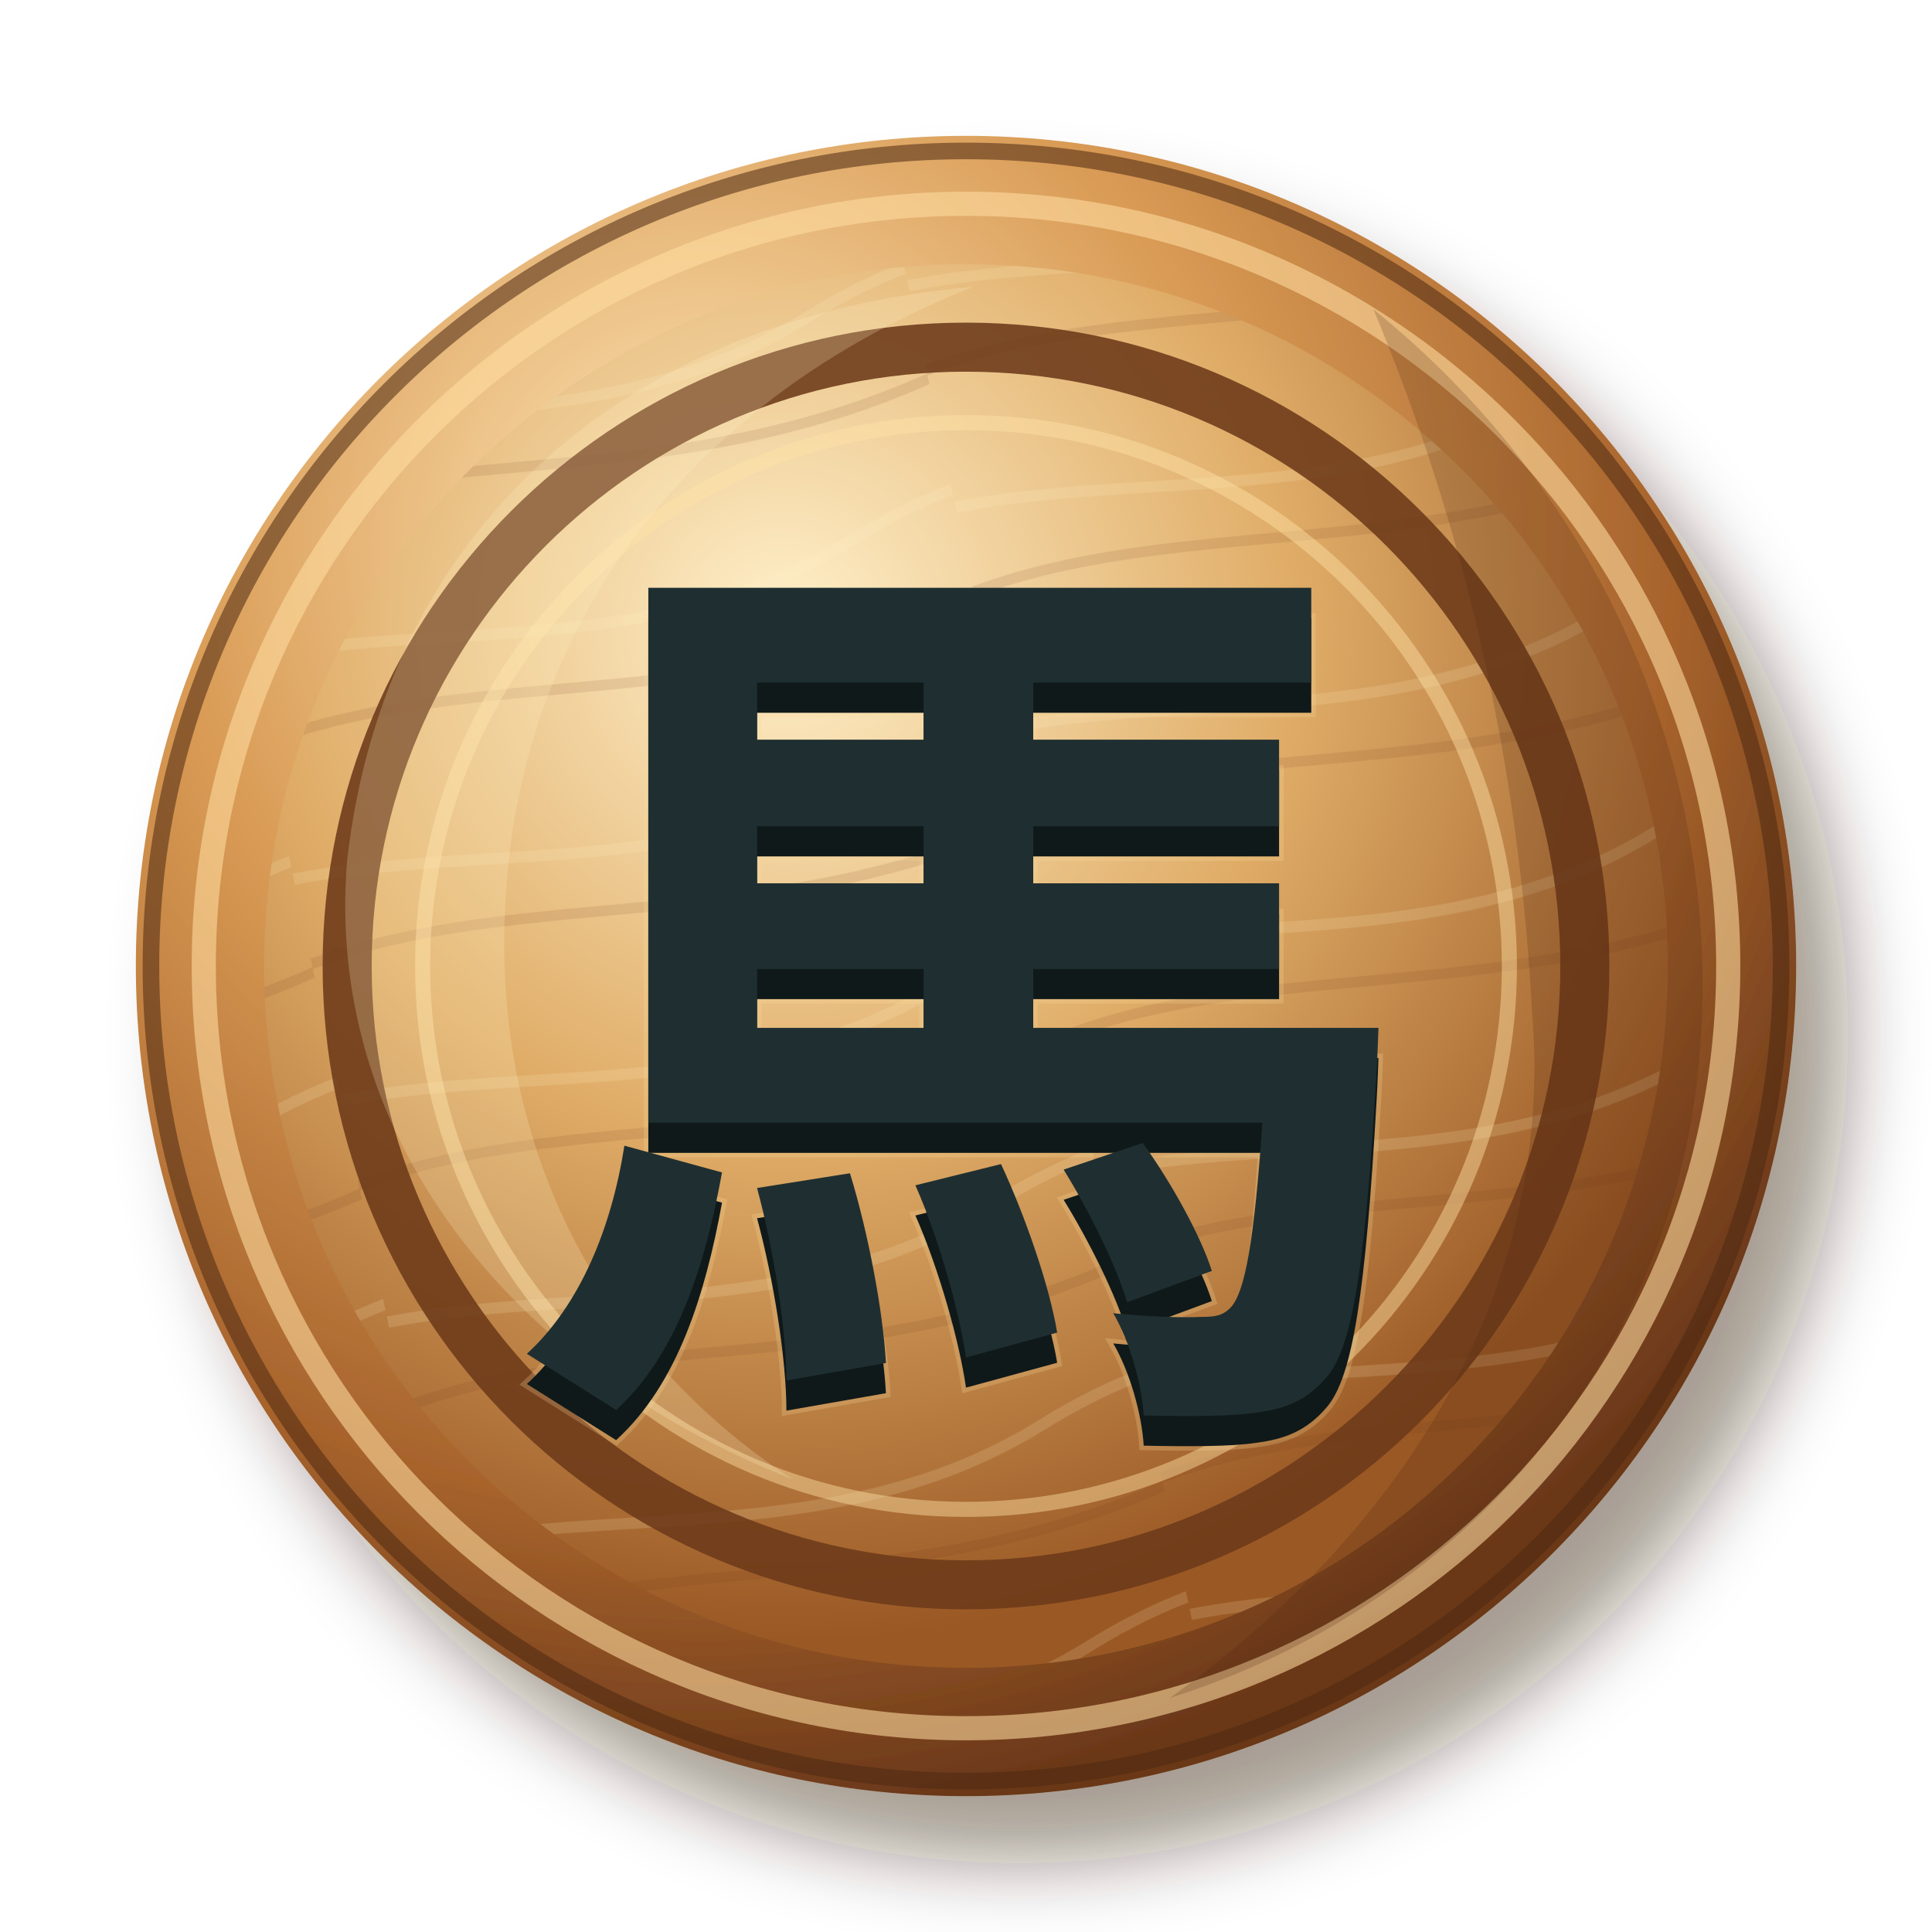
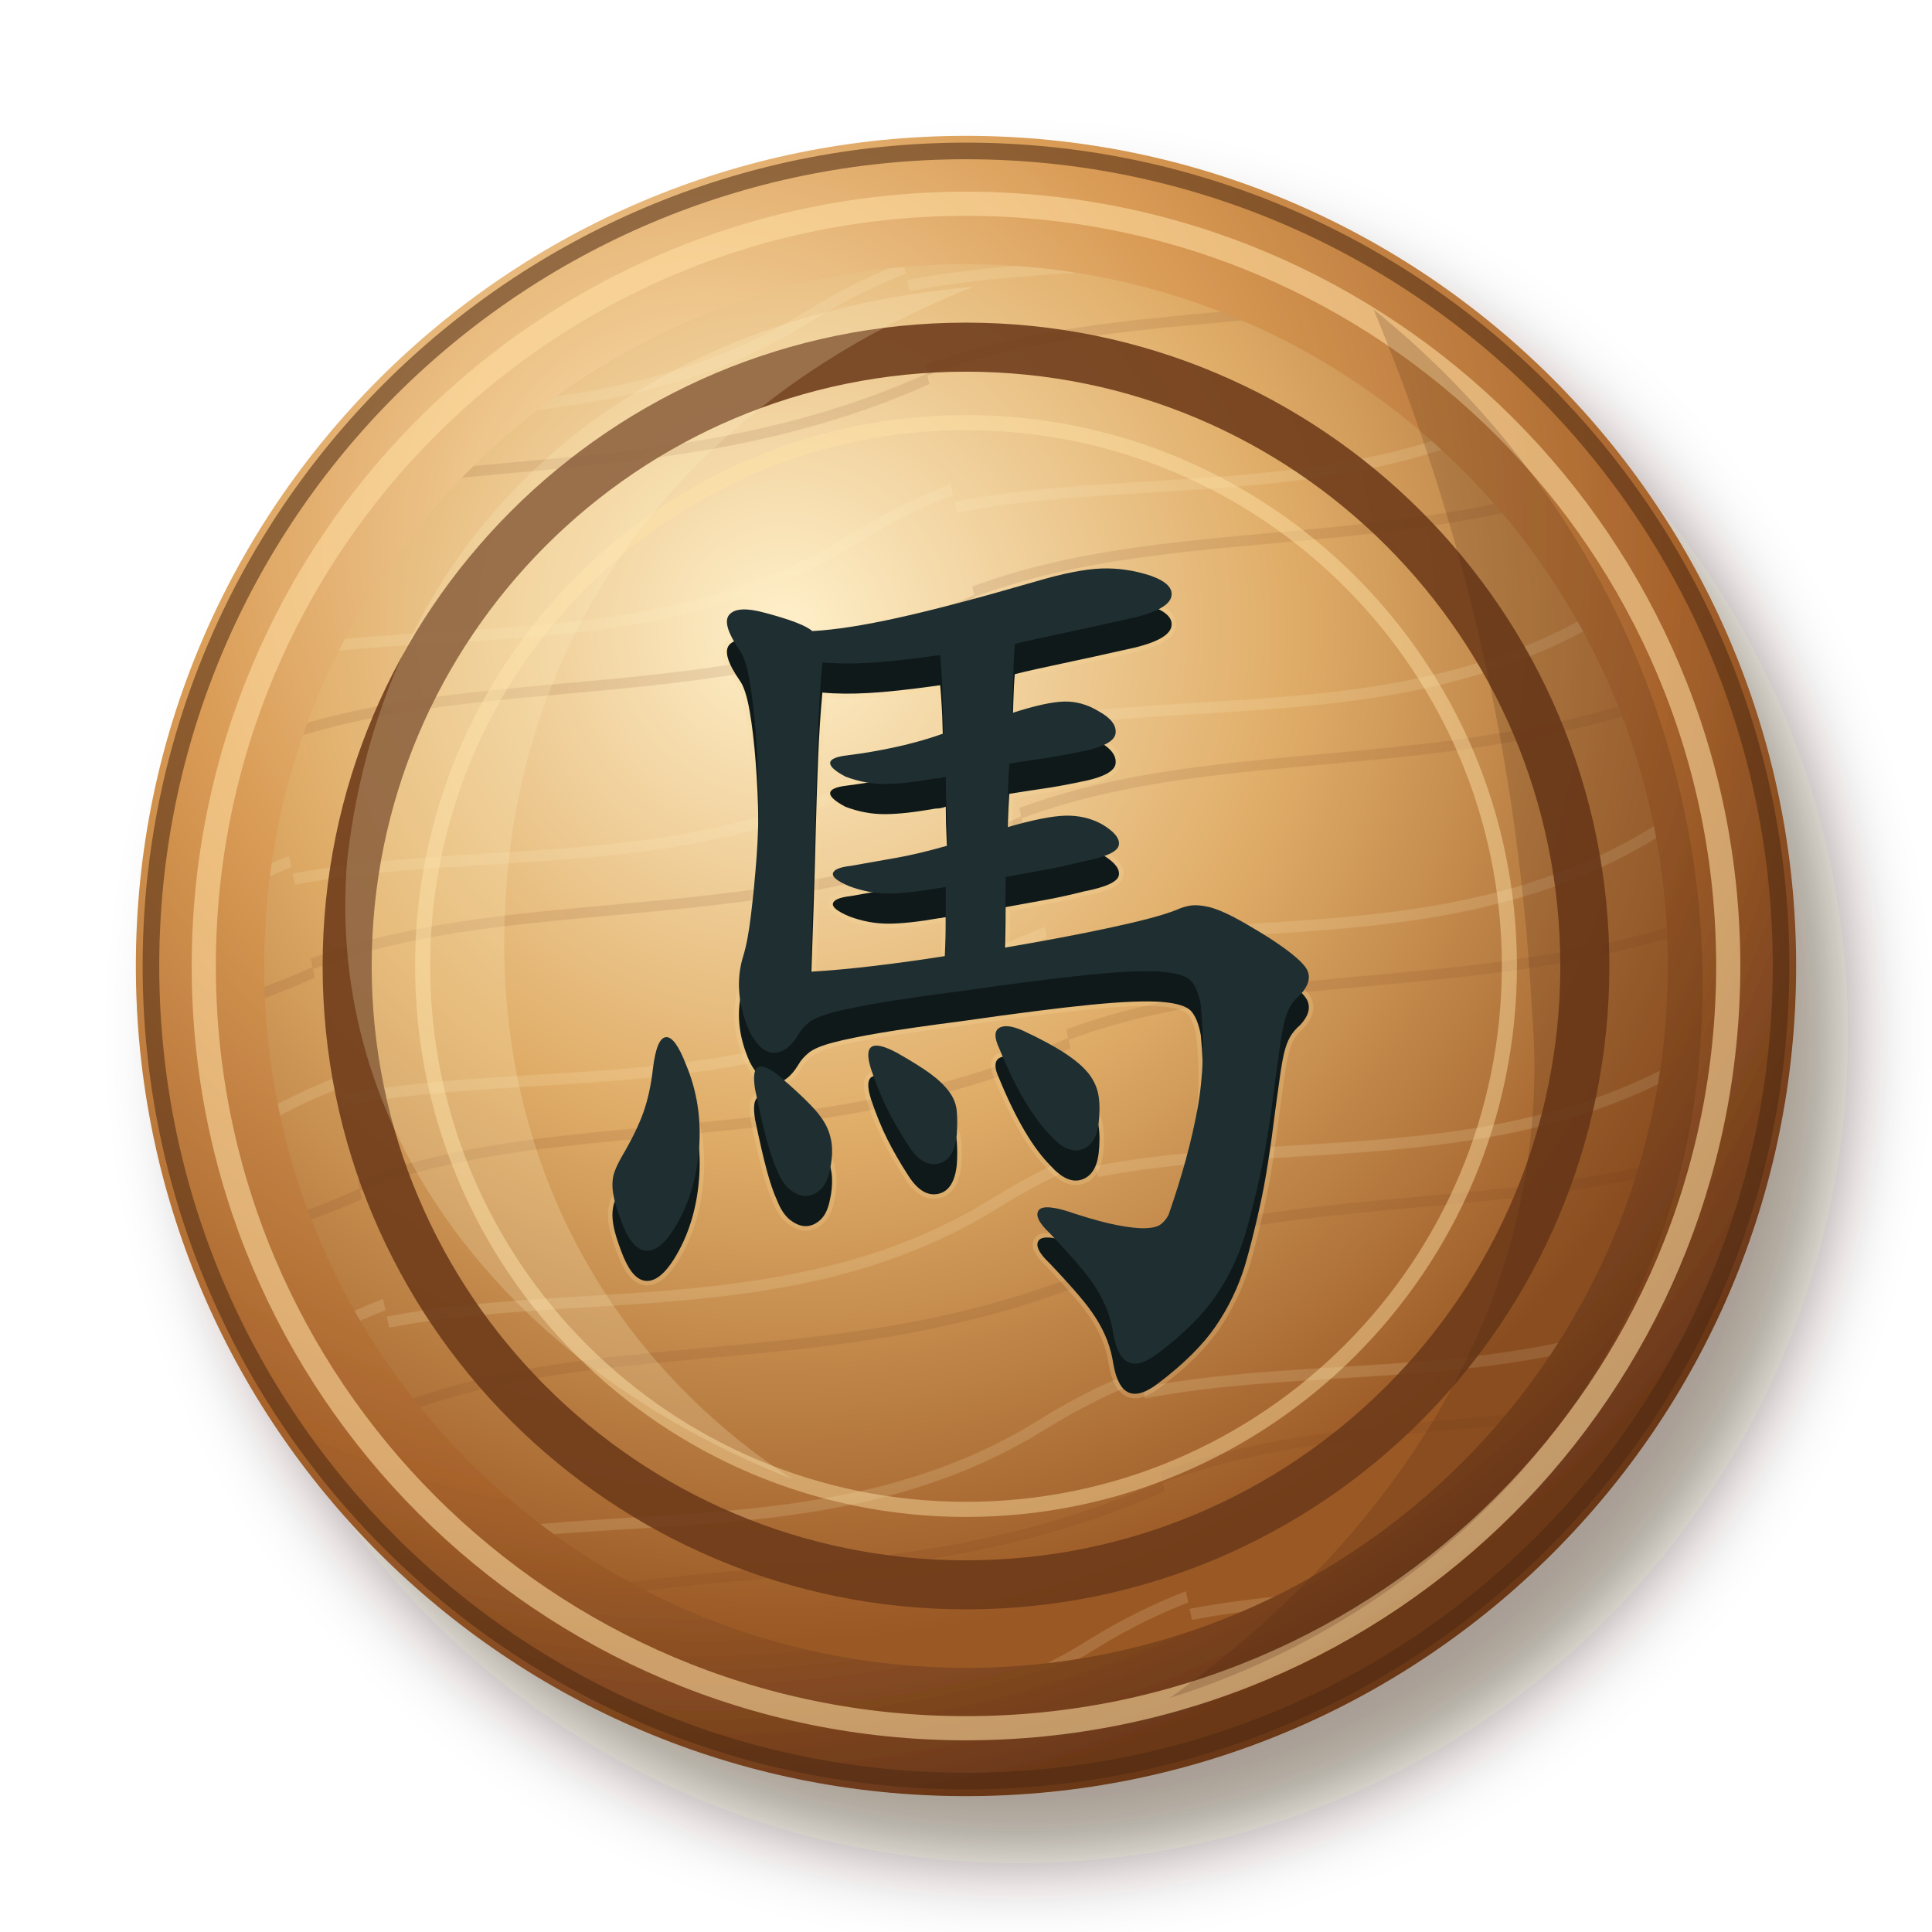
<svg xmlns="http://www.w3.org/2000/svg" shape-rendering="geometricPrecision" text-rendering="geometricPrecision" viewBox="-18 -18 256 256" role="img" aria-labelledby="title desc">
  <defs>
    <filter id="black-ma-shadow" x="-20%" y="-20%" width="145%" height="145%" color-interpolation-filters="sRGB">
      <feDropShadow dx="7" dy="9" stdDeviation="5" flood-color="#2a1608" flood-opacity="0.42" />
    </filter>
    <radialGradient id="black-ma-body" cx="34%" cy="24%" r="78%">
      <stop offset="0" stop-color="#ffe8b9" />
      <stop offset="0.42" stop-color="#d99b55" />
      <stop offset="0.76" stop-color="#a7632c" />
      <stop offset="1" stop-color="#6b3819" />
    </radialGradient>
    <radialGradient id="black-ma-face" cx="37%" cy="26%" r="72%">
      <stop offset="0" stop-color="#fff0ca" />
      <stop offset="0.5" stop-color="#e0ad68" />
      <stop offset="1" stop-color="#9a5824" />
    </radialGradient>
    <linearGradient id="black-ma-rim-light" x1="0" y1="0" x2="0" y2="1">
      <stop offset="0" stop-color="#ffe6ae" stop-opacity="0.92" />
      <stop offset="0.55" stop-color="#c9853e" stop-opacity="0.35" />
      <stop offset="1" stop-color="#5d2f14" stop-opacity="0.78" />
    </linearGradient>
    <pattern id="black-ma-grain" width="96" height="30" patternUnits="userSpaceOnUse" patternTransform="rotate(-12)">
      <path d="M -20 13 C 12 4, 46 25, 82 12 C 104 4, 124 7, 142 18" fill="none" stroke="#fff2c7" stroke-width="1.5" stroke-opacity="0.18" />
      <path d="M -12 25 C 24 13, 59 35, 105 21" fill="none" stroke="#6c3718" stroke-width="1.4" stroke-opacity="0.13" />
    </pattern>
  </defs>
  <circle cx="110" cy="110" r="110" fill="url(#black-ma-body)" filter="url(#black-ma-shadow)" />
  <circle cx="110" cy="110" r="108" fill="none" stroke="#4d2811" stroke-width="2.2" stroke-opacity="0.55" />
  <circle cx="110" cy="110" r="101" fill="none" stroke="#ffdda0" stroke-width="3.2" stroke-opacity="0.58" />
  <circle cx="110" cy="110" r="93" fill="url(#black-ma-face)" />
  <circle cx="110" cy="110" r="93" fill="url(#black-ma-grain)" opacity="0.9" />
  <circle cx="110" cy="110" r="82" fill="none" stroke="#6d3a19" stroke-width="6.5" stroke-opacity="0.88" />
  <circle cx="110" cy="110" r="72" fill="none" stroke="#ffe2a8" stroke-width="2" stroke-opacity="0.45" />
  <path d="M 28 96 C 33 52, 65 24, 111 20 C 73 35, 51 65, 49 101 C 47 133, 61 161, 87 178 C 49 163, 25 132, 28 96 Z" fill="#fff1c5" opacity="0.22" />
  <path d="M 164 23 C 195 48, 211 86, 207 124 C 203 163, 175 195, 137 207 C 169 184, 188 152, 185 116 C 183 78, 174 47, 164 23 Z" fill="#4a250f" opacity="0.2" />
-   <text x="110" y="120" text-anchor="middle" dominant-baseline="middle" font-family="STKaiti, KaiTi, DFKai-SB, BiauKai, Songti SC, serif" font-size="122" font-weight="900" fill="#0f191a" stroke="#f8d99b" stroke-width="1.2" stroke-opacity="0.24" paint-order="stroke fill">馬</text>
-   <text x="110" y="116" text-anchor="middle" dominant-baseline="middle" font-family="STKaiti, KaiTi, DFKai-SB, BiauKai, Songti SC, serif" font-size="122" font-weight="900" fill="#1f2f31">馬</text>
+   <path d="M83.28 67.18Q88.41 68.53 89.63 69.62Q94.14 69.38 101.03 67.85Q107.93 66.33 119.27 63.04Q124.64 61.45 127.93 61.33Q131.23 61.21 134.52 62.3Q137.57 63.4 137.21 65.05Q136.84 66.7 132.45 67.79Q126.47 69.14 122.69 69.93Q118.91 70.72 116.47 71.33Q116.34 72.67 116.28 74.81Q116.22 76.94 116.1 80.48Q120.61 79.02 122.99 78.96Q125.37 78.9 127.57 80.24Q130.01 81.58 129.82 83.17Q129.64 84.75 125.13 85.61Q122.2 86.22 120.06 86.52Q117.93 86.83 115.73 87.19Q115.61 89.02 115.55 91.1Q115.49 93.17 115.49 95.61Q120.49 94.15 123.18 94.08Q125.86 94.02 128.06 95.24Q130.5 96.71 130.25 97.99Q130.01 99.27 125.62 100.12Q122.69 100.86 120.31 101.28Q117.93 101.71 115.25 102.2Q115.25 104.27 115.19 106.65Q115.12 109.03 115 111.59Q122.93 110.25 129.15 108.91Q135.38 107.57 137.82 106.59Q138.91 106.1 139.83 105.98Q140.74 105.86 142.09 106.16Q143.43 106.47 145.32 107.44Q147.21 108.42 150.14 110.25Q154.65 113.18 155.26 114.64Q155.87 116.11 154.29 117.81Q153.43 118.55 152.94 119.4Q152.46 120.25 152.15 121.53Q151.85 122.82 151.6 124.65Q151.36 126.48 150.99 129.04Q150.02 136.97 148.98 141.66Q147.94 146.36 146.97 149.66Q145.62 154.05 143.06 157.77Q140.5 161.49 135.5 165.27Q130.62 169.05 129.52 162.71Q129.28 161.12 128.73 159.66Q128.18 158.2 127.26 156.73Q126.35 155.27 124.82 153.5Q123.3 151.73 121.1 149.41Q118.91 147.34 119.64 146.36Q120.37 145.39 124.52 146.85Q127.93 147.95 130.19 148.37Q132.45 148.8 133.85 148.74Q135.25 148.68 135.86 148.19Q136.47 147.7 136.84 146.97Q139.52 139.29 140.68 132.88Q141.84 126.48 141.11 119.16Q140.74 117.08 139.89 116.04Q139.04 115.01 135.93 114.76Q132.81 114.52 126.59 115.13Q120.37 115.74 109.27 117.33Q102.68 118.18 98.72 118.85Q94.75 119.52 92.43 120.13Q90.11 120.74 89.2 121.47Q88.28 122.21 87.8 123.06Q86.33 125.5 84.56 125.5Q82.79 125.5 81.33 122.69Q79.01 117.45 80.48 112.69Q81.09 110.74 81.51 107.2Q81.94 103.66 82.25 99.57Q82.55 95.49 82.49 91.1Q82.43 86.7 82.12 82.86Q81.82 79.02 81.33 76.21Q80.84 73.41 80.11 72.31Q77.55 68.65 78.65 67.43Q79.74 66.21 83.28 67.18ZM106.58 72.8Q100.48 73.65 97.07 73.83Q93.65 74.02 90.97 73.77Q90.6 77.8 90.42 82.13Q90.24 86.46 90.11 91.46Q89.99 96.46 89.81 102.14Q89.63 107.81 89.38 114.76Q93.41 114.52 97.98 113.97Q102.56 113.42 107.19 112.69Q107.32 110.25 107.32 107.99Q107.32 105.74 107.32 103.54Q107.07 103.54 106.89 103.6Q106.71 103.66 106.46 103.66Q102.31 104.39 99.69 104.39Q97.07 104.39 94.51 103.42Q92.19 102.44 92.37 101.71Q92.55 100.98 94.75 100.73Q98.17 100.12 100.91 99.64Q103.66 99.15 107.56 98.05Q107.56 95.61 107.44 93.35Q107.32 91.1 107.32 88.9Q106.95 89.02 106.64 89.08Q106.34 89.14 105.97 89.14Q101.83 89.88 99.2 89.88Q96.58 89.88 94.02 88.9Q91.94 87.8 92 87.07Q92.07 86.34 94.26 86.09Q96.09 85.85 97.5 85.61Q98.9 85.36 100.36 85.06Q101.83 84.75 103.41 84.32Q105 83.9 107.07 83.17Q106.95 80.73 106.89 78.16Q106.83 75.6 106.58 72.8ZM72.91 127.09Q75.11 132.33 74.62 138.31Q74.13 144.29 71.33 148.8Q69.5 151.73 67.73 151.73Q65.96 151.73 64.62 148.56Q63.88 146.73 63.52 145.39Q63.15 144.04 63.15 143.01Q63.15 141.97 63.46 141.18Q63.76 140.38 64.37 139.29Q66.32 135.99 67.24 133.43Q68.15 130.87 68.52 127.57Q69.01 123.55 70.23 123.43Q71.45 123.3 72.91 127.09ZM127.57 134.89Q127.2 137.7 125.31 138.31Q123.42 138.92 121.22 136.48Q117.69 132.94 114.39 124.89Q113.42 122.82 114.39 122.21Q115.37 121.6 117.56 122.57Q120.98 124.16 123.11 125.56Q125.25 126.96 126.29 128.31Q127.32 129.65 127.57 131.23Q127.81 132.82 127.57 134.89ZM91.94 141.12Q91.58 142.82 90.72 143.62Q89.87 144.41 88.89 144.47Q87.92 144.53 86.82 143.74Q85.72 142.95 84.99 141.12Q84.26 139.53 83.59 137.03Q82.92 134.53 82.06 130.38Q81.21 125.26 85.36 128.67Q87.92 130.87 89.44 132.45Q90.97 134.04 91.58 135.38Q92.19 136.72 92.25 138.13Q92.31 139.53 91.94 141.12ZM108.78 136.36Q108.41 139.77 106.28 140.2Q104.14 140.63 102.31 137.7Q100.73 135.26 99.57 132.94Q98.41 130.62 97.43 127.7Q95.85 122.82 100.85 125.5Q103.66 127.09 105.24 128.24Q106.83 129.4 107.74 130.62Q108.66 131.84 108.78 133.25Q108.9 134.65 108.78 136.36Z" fill="#0f191a" stroke="#f8d99b" stroke-width="1.2" stroke-opacity="0.24" paint-order="stroke fill" />
+   <path d="M83.28 63.18Q88.41 64.53 89.63 65.62Q94.14 65.38 101.03 63.85Q107.93 62.33 119.27 59.04Q124.64 57.45 127.93 57.33Q131.23 57.21 134.52 58.3Q137.57 59.4 137.21 61.05Q136.84 62.7 132.45 63.79Q126.47 65.14 122.69 65.93Q118.91 66.72 116.47 67.33Q116.34 68.67 116.28 70.81Q116.22 72.94 116.1 76.48Q120.61 75.02 122.99 74.96Q125.37 74.9 127.57 76.24Q130.01 77.58 129.82 79.17Q129.64 80.75 125.13 81.61Q122.2 82.22 120.06 82.52Q117.93 82.83 115.73 83.19Q115.61 85.02 115.55 87.1Q115.49 89.17 115.49 91.61Q120.49 90.15 123.18 90.08Q125.86 90.02 128.06 91.24Q130.5 92.71 130.25 93.99Q130.01 95.27 125.62 96.12Q122.69 96.86 120.31 97.28Q117.93 97.71 115.25 98.2Q115.25 100.27 115.19 102.65Q115.12 105.03 115 107.59Q122.93 106.25 129.15 104.91Q135.38 103.57 137.82 102.59Q138.91 102.1 139.83 101.98Q140.74 101.86 142.09 102.16Q143.43 102.47 145.32 103.44Q147.21 104.42 150.14 106.25Q154.65 109.18 155.26 110.64Q155.87 112.11 154.29 113.81Q153.43 114.55 152.94 115.4Q152.46 116.25 152.15 117.53Q151.85 118.82 151.6 120.65Q151.36 122.48 150.99 125.04Q150.02 132.97 148.98 137.66Q147.94 142.36 146.97 145.66Q145.62 150.05 143.06 153.77Q140.5 157.49 135.5 161.27Q130.62 165.05 129.52 158.71Q129.28 157.12 128.73 155.66Q128.18 154.2 127.26 152.73Q126.35 151.27 124.82 149.5Q123.3 147.73 121.1 145.41Q118.91 143.34 119.64 142.36Q120.37 141.39 124.52 142.85Q127.93 143.95 130.19 144.37Q132.45 144.8 133.85 144.74Q135.25 144.68 135.86 144.19Q136.47 143.7 136.84 142.97Q139.52 135.29 140.68 128.88Q141.84 122.48 141.11 115.16Q140.74 113.08 139.89 112.04Q139.04 111.01 135.93 110.76Q132.81 110.52 126.59 111.13Q120.37 111.74 109.27 113.33Q102.68 114.18 98.72 114.85Q94.75 115.52 92.43 116.13Q90.11 116.74 89.2 117.47Q88.28 118.21 87.8 119.06Q86.33 121.5 84.56 121.5Q82.79 121.5 81.33 118.69Q79.01 113.45 80.48 108.69Q81.09 106.74 81.51 103.2Q81.94 99.66 82.25 95.57Q82.55 91.49 82.49 87.1Q82.43 82.7 82.12 78.86Q81.82 75.02 81.33 72.21Q80.84 69.41 80.11 68.31Q77.55 64.65 78.65 63.43Q79.74 62.21 83.28 63.18ZM106.58 68.8Q100.48 69.65 97.07 69.83Q93.65 70.02 90.97 69.77Q90.6 73.8 90.42 78.13Q90.24 82.46 90.11 87.46Q89.99 92.46 89.81 98.14Q89.63 103.81 89.38 110.76Q93.41 110.52 97.98 109.97Q102.56 109.42 107.19 108.69Q107.32 106.25 107.32 103.99Q107.32 101.74 107.32 99.54Q107.07 99.54 106.89 99.6Q106.71 99.66 106.46 99.66Q102.31 100.39 99.69 100.39Q97.07 100.39 94.51 99.42Q92.19 98.44 92.37 97.71Q92.55 96.98 94.75 96.73Q98.17 96.12 100.91 95.64Q103.66 95.15 107.56 94.05Q107.56 91.61 107.44 89.35Q107.32 87.1 107.32 84.9Q106.95 85.02 106.64 85.08Q106.34 85.14 105.97 85.14Q101.83 85.88 99.2 85.88Q96.58 85.88 94.02 84.9Q91.94 83.8 92 83.07Q92.07 82.34 94.26 82.09Q96.09 81.85 97.5 81.61Q98.9 81.36 100.36 81.06Q101.83 80.75 103.41 80.32Q105 79.9 107.07 79.17Q106.95 76.73 106.89 74.16Q106.83 71.6 106.58 68.8ZM72.91 123.09Q75.11 128.33 74.62 134.31Q74.13 140.29 71.33 144.8Q69.5 147.73 67.73 147.73Q65.96 147.73 64.62 144.56Q63.88 142.73 63.52 141.39Q63.15 140.04 63.15 139.01Q63.15 137.97 63.46 137.18Q63.76 136.38 64.37 135.29Q66.32 131.99 67.24 129.43Q68.15 126.87 68.52 123.57Q69.01 119.55 70.23 119.43Q71.45 119.3 72.91 123.09ZM127.57 130.89Q127.2 133.7 125.31 134.31Q123.42 134.92 121.22 132.48Q117.69 128.94 114.39 120.89Q113.42 118.82 114.39 118.21Q115.37 117.6 117.56 118.57Q120.98 120.16 123.11 121.56Q125.25 122.96 126.29 124.31Q127.32 125.65 127.57 127.23Q127.81 128.82 127.57 130.89ZM91.94 137.12Q91.58 138.82 90.72 139.62Q89.87 140.41 88.89 140.47Q87.92 140.53 86.82 139.74Q85.72 138.95 84.99 137.12Q84.26 135.53 83.59 133.03Q82.92 130.53 82.06 126.38Q81.21 121.26 85.36 124.67Q87.92 126.87 89.44 128.45Q90.97 130.04 91.58 131.38Q92.19 132.72 92.25 134.13Q92.31 135.53 91.94 137.12ZM108.78 132.36Q108.41 135.77 106.28 136.2Q104.14 136.63 102.31 133.7Q100.73 131.26 99.57 128.94Q98.41 126.62 97.43 123.7Q95.85 118.82 100.85 121.5Q103.66 123.09 105.24 124.24Q106.83 125.4 107.74 126.62Q108.66 127.84 108.78 129.25Q108.9 130.65 108.78 132.36Z" fill="#1f2f31" />
</svg>
